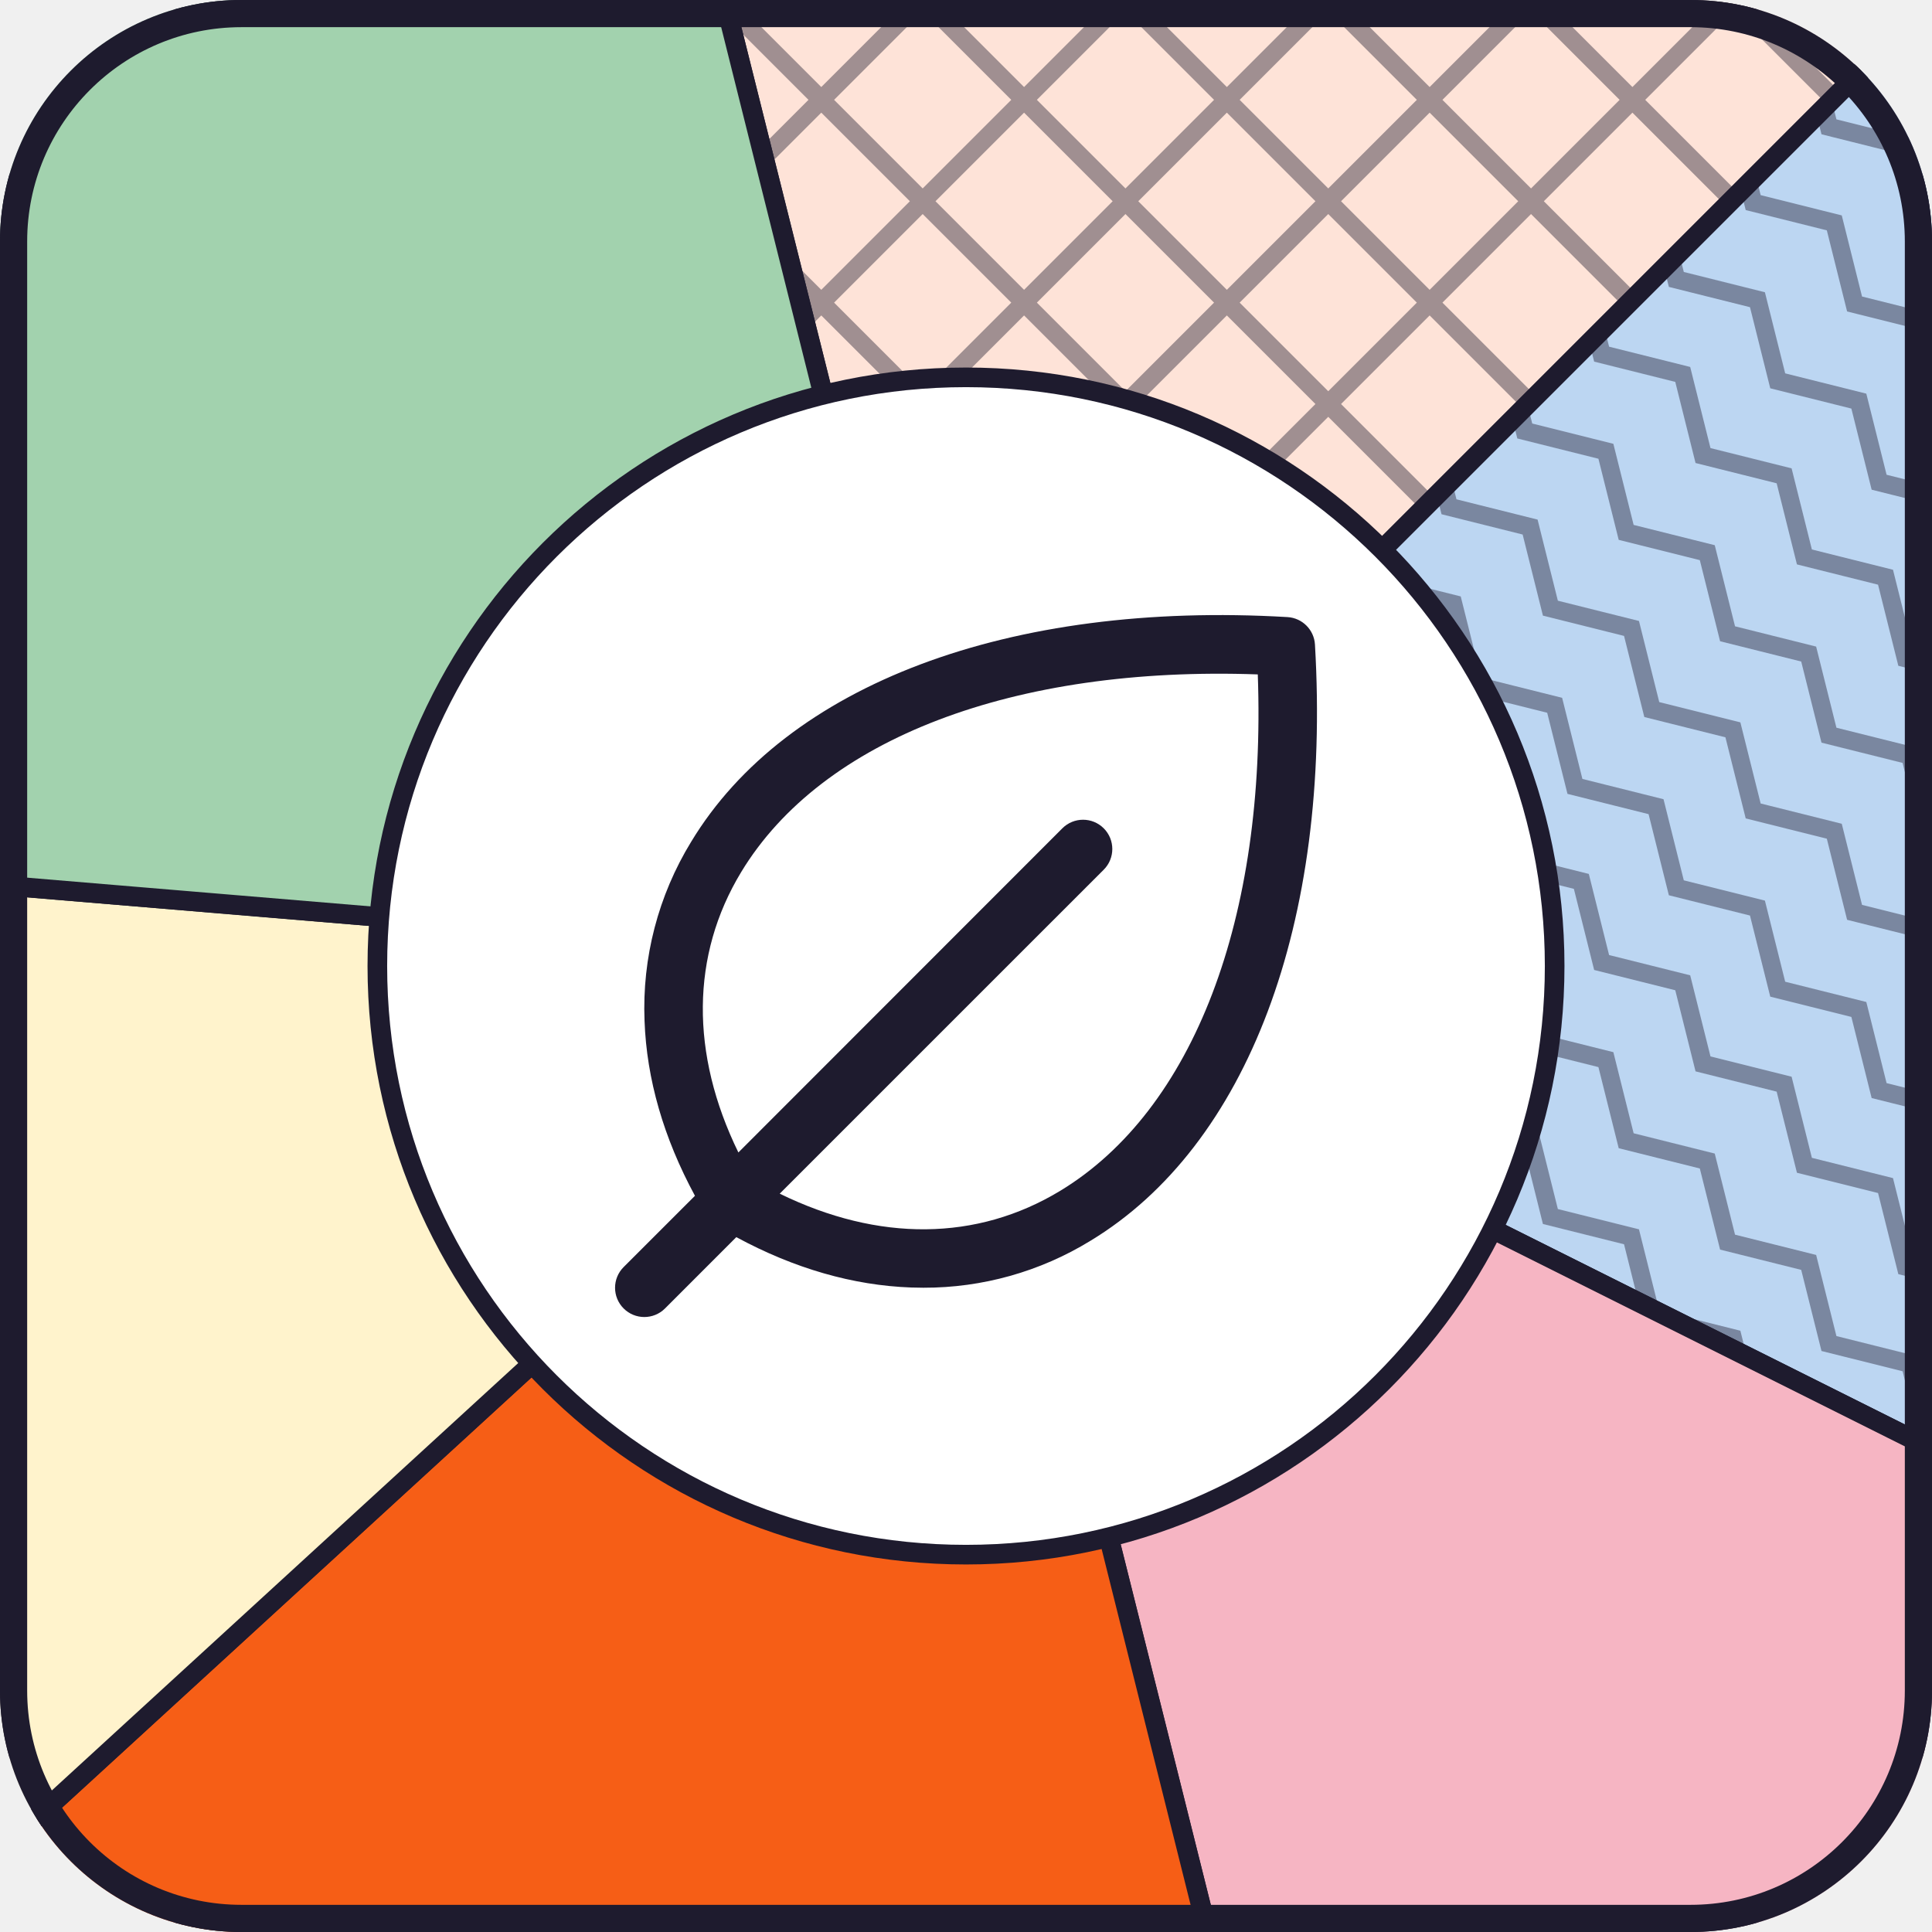
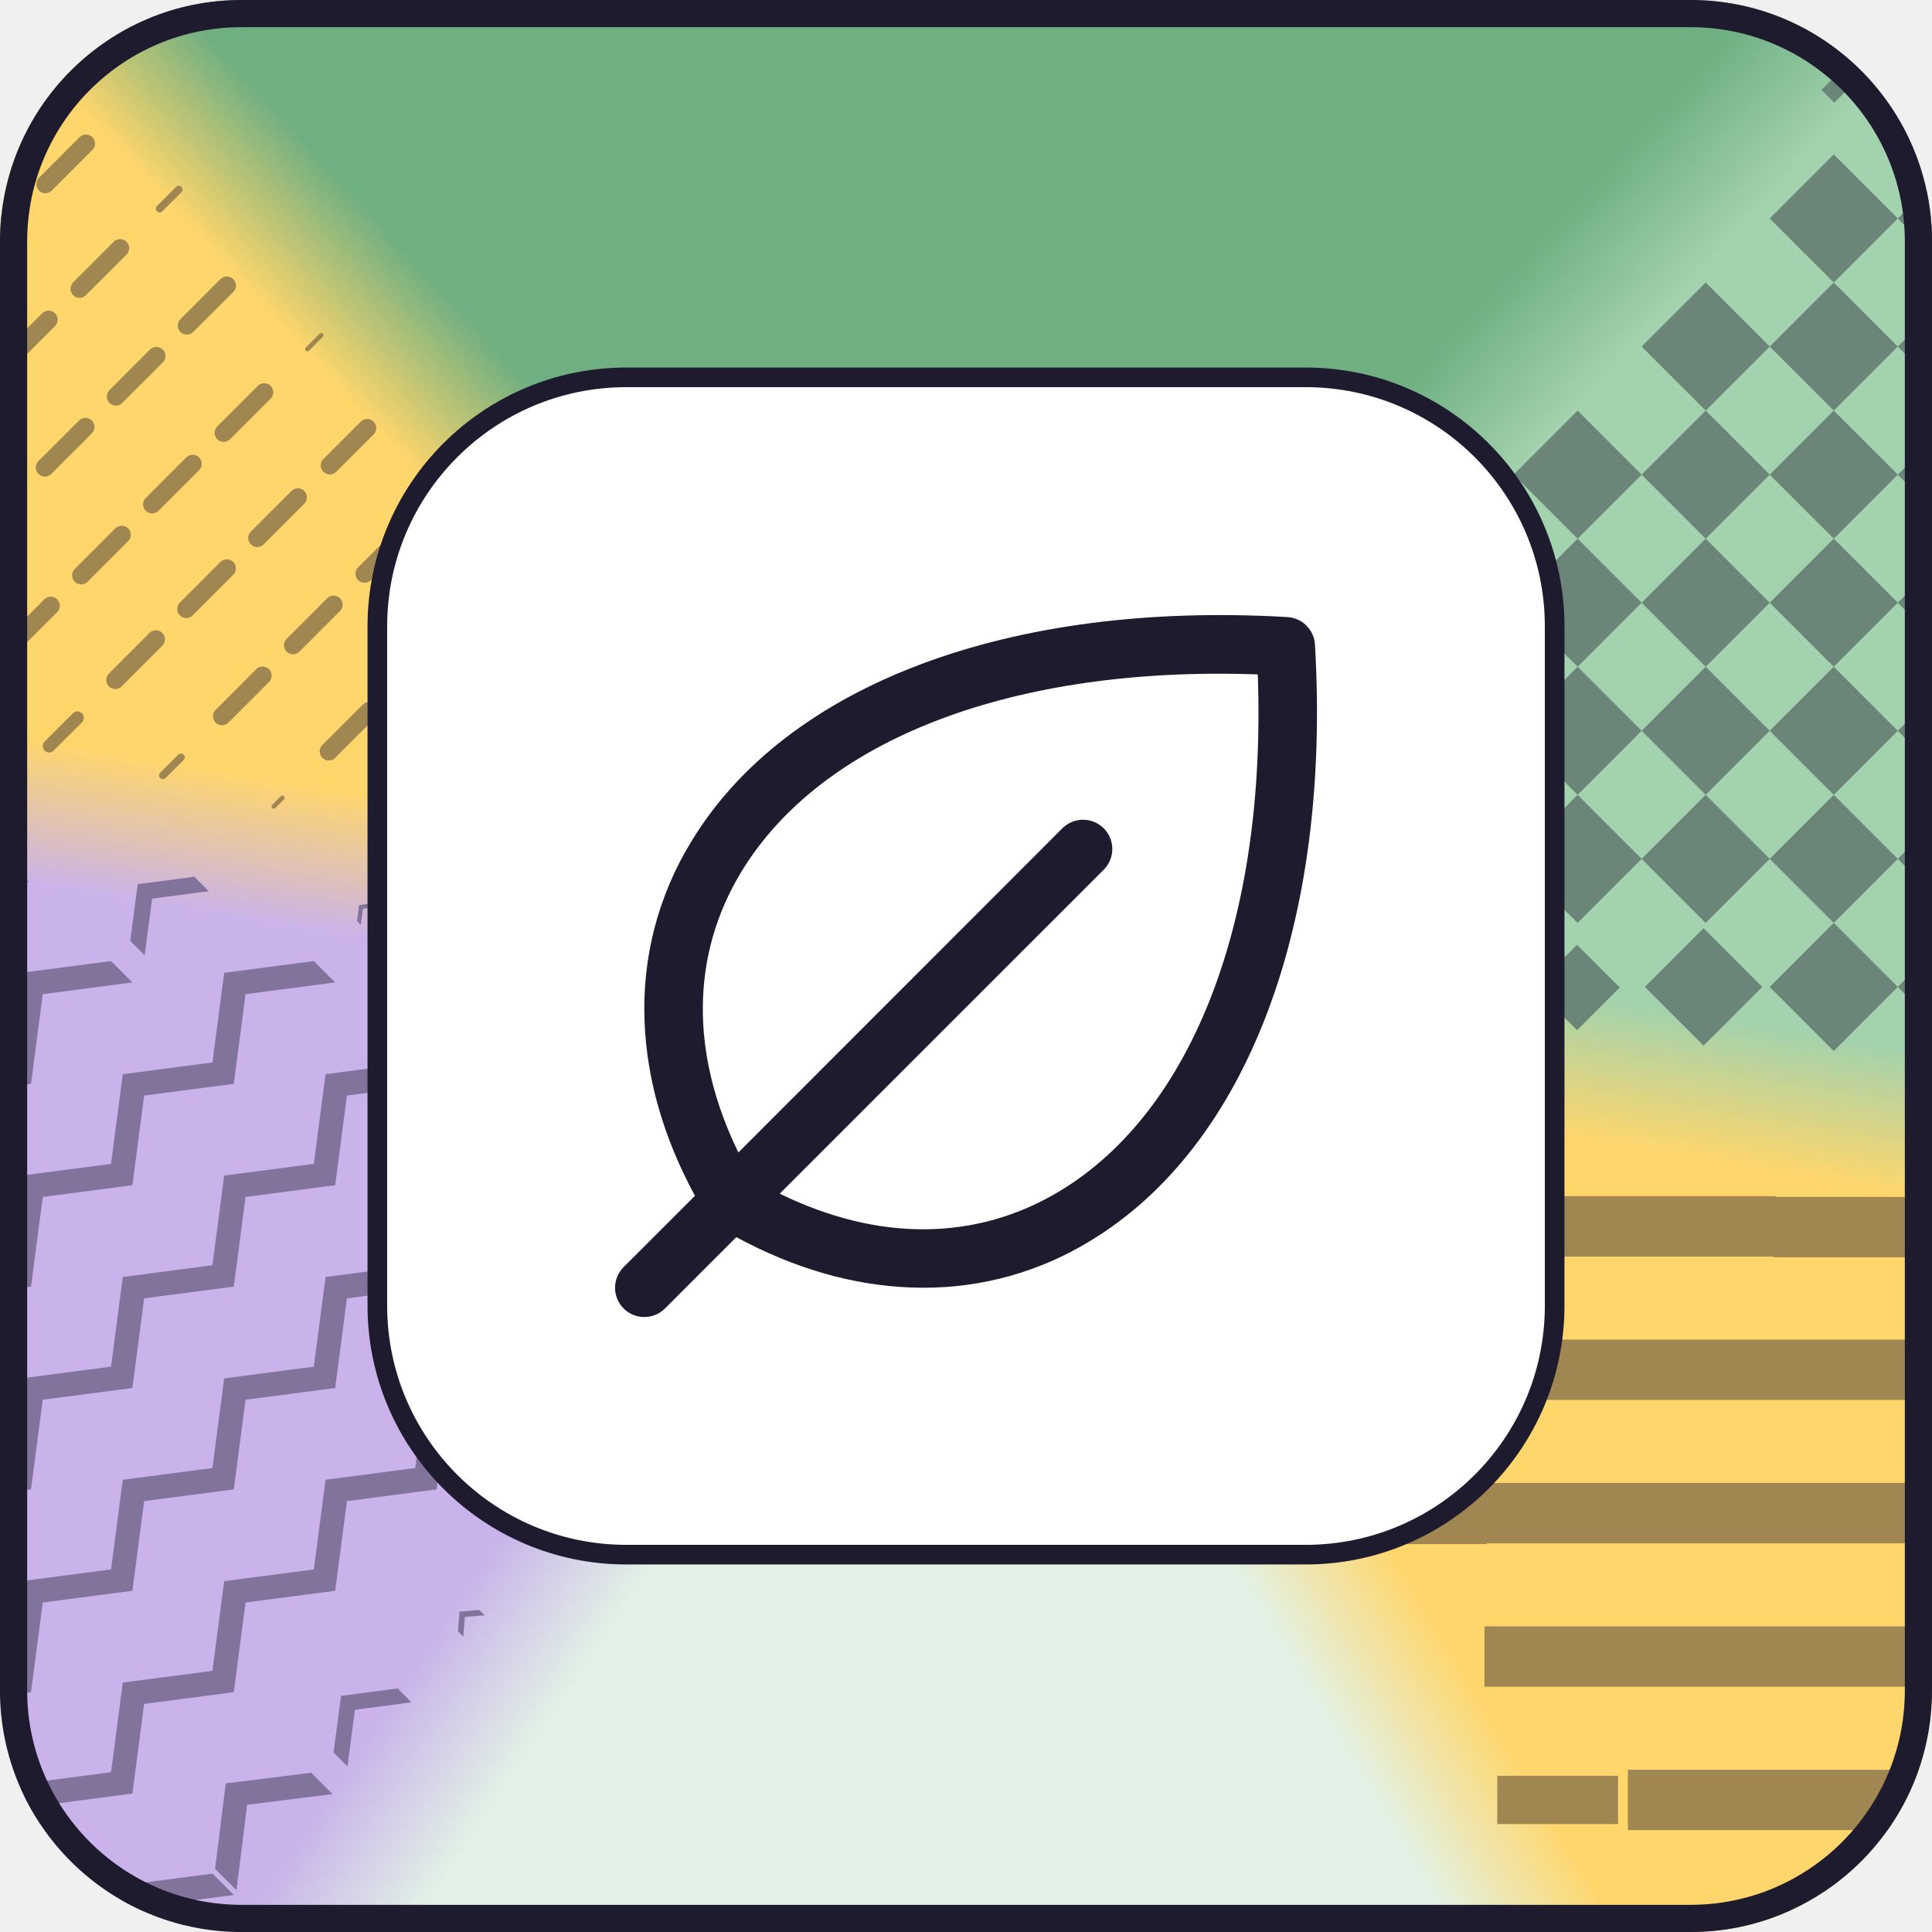
<svg xmlns="http://www.w3.org/2000/svg" viewBox="0 0 256 256" width="256" height="256" role="img">
  <defs>
-     <clipPath id="tp0">
-       <path d="M128 128L96 0L256 0Z" />
-     </clipPath>
-     <clipPath id="tp1">
-       <path d="M128 128L256 0L256 192Z" />
-     </clipPath>
+     <linearGradient id="tg0" gradientUnits="userSpaceOnUse" x1="62.3" y1="70.5" x2="76.4" y2="57.5">
+       <stop offset="0" stop-color="#FFD66B" />
+       <stop offset="1" stop-color="#6FAF82" />
+     </linearGradient>
+     <linearGradient id="tg1" gradientUnits="userSpaceOnUse" x1="179.6" y1="57.5" x2="193.7" y2="70.5">
+       <stop offset="0" stop-color="#6FAF82" />
+       <stop offset="1" stop-color="#A2D2AE" />
+     </linearGradient>
+     <linearGradient id="tg2" gradientUnits="userSpaceOnUse" x1="193.6" y1="129" x2="190.4" y2="148">
+       <stop offset="0" stop-color="#A2D2AE" />
+       <stop offset="1" stop-color="#FFD66B" />
+     </linearGradient>
+     <linearGradient id="tg3" gradientUnits="userSpaceOnUse" x1="173.6" y1="187" x2="157" y2="197">
+       <stop offset="0" stop-color="#FFD66B" />
+       <stop offset="1" stop-color="#E2F2E6" />
+     </linearGradient>
+     <linearGradient id="tg4" gradientUnits="userSpaceOnUse" x1="93.3" y1="197.3" x2="77.3" y2="186.7">
+       <stop offset="0" stop-color="#E2F2E6" />
+       <stop offset="1" stop-color="#C9B3EA" />
+     </linearGradient>
+     <linearGradient id="tg5" gradientUnits="userSpaceOnUse" x1="62.4" y1="127" x2="65.6" y2="108">
+       <stop offset="0" stop-color="#C9B3EA" />
+       <stop offset="1" stop-color="#FFD66B" />
+     </linearGradient>
    <clipPath id="tf">
      <rect width="256" height="256" rx="32.0" />
    </clipPath>
  </defs>
  <g clip-path="url(#tf)">
-     <path d="M128 128L96 0L256 0Z" fill="#FEE3D8" />
-     <g clip-path="url(#tp0)">
-       <g transform="rotate(45 176 64)">
-         <path d="M54.6 -57.4V185.4M73.6 -57.4V185.4M92.6 -57.4V185.4M111.6 -57.4V185.4M130.6 -57.4V185.4M149.6 -57.4V185.4M168.6 -57.4V185.4M187.6 -57.4V185.4M206.6 -57.4V185.4M225.6 -57.4V185.4M244.6 -57.4V185.4M263.6 -57.4V185.4M282.6 -57.4V185.4M54.6 -57.4H297.4M54.6 -38.4H297.4M54.6 -19.4H297.4M54.6 -0.4H297.4M54.6 18.6H297.4M54.6 37.6H297.4M54.6 56.6H297.4M54.6 75.6H297.4M54.6 94.6H297.4M54.6 113.6H297.4M54.6 132.6H297.4M54.6 151.6H297.4M54.6 170.6H297.4" fill="none" stroke="#A08F91" stroke-width="2.4" stroke-linecap="round" />
-       </g>
+     <path d="M128 128L10.7 0L245.3 0Z" fill="#6FAF82" />
+     <path d="M128 128L245.3 0L256 0L256 149.3Z" fill="#A2D2AE" />
+     <path d="M128 128L256 149.3L256 256L202.7 256Z" fill="#FFD66B" />
+     <path d="M128 128L202.7 256L42.7 256Z" fill="#E2F2E6" />
+     <path d="M128 128L42.7 256L0 256L0 106.7Z" fill="#C9B3EA" />
+     <path d="M128 128L0 106.7L0 0L10.7 0Z" fill="#FFD66B" />
+     <path d="M121 134.5L-3 -0.6L11.3 -13.6L135 121.5Z" fill="url(#tg0)" />
+     <path d="M121 121.5L244.7 -13.6L259 -0.6L135 134.5Z" fill="url(#tg1)" />
+     <path d="M129.6 118.5L267 141.4L264 160.4L126.4 137.5Z" fill="url(#tg2)" />
+     <path d="M136.3 123L216 259.5L199 269L119.7 133Z" fill="url(#tg3)" />
+     <path d="M136 133.3L45.3 269.3L29.4 258.7L120 122.7Z" fill="url(#tg4)" />
+     <path d="M126.4 137.5L-11 114.6L-8 95.6L129.6 118.5Z" fill="url(#tg5)" />
+     <g transform="rotate(45 192 74.7)">
+       <path d="M177.7 -35.6l12 0l0 12l-12 0ZM182.5 -7l2.4 0l0 2.4l-2.4 0ZM189.7 -23.7l12 0l0 12l-12 0ZM201.7 -11.7l12 0l0 12l-12 0ZM189.7 0.3l12 0l0 12l-12 0ZM201.7 12.3l12 0l0 12l-12 0ZM213.7 0.3l12 0l0 12l-12 0ZM225.7 12.3l12 0l0 12l-12 0ZM189.7 24.3l12 0l0 12l-12 0ZM201.7 36.3l12 0l0 12l-12 0ZM213.7 24.3l12 0l0 12l-12 0ZM225.7 36.3l12 0l0 12l-12 0ZM237.7 24.3l12 0l0 12l-12 0ZM249.7 36.3l12 0l0 12l-12 0ZM189.7 48.3l12 0l0 12l-12 0ZM201.7 60.3l12 0l0 12l-12 0ZM213.7 48.3l12 0l0 12l-12 0ZM225.7 60.3l12 0l0 12l-12 0ZM237.7 48.3l12 0l0 12l-12 0ZM249.7 60.3l12 0l0 12l-12 0ZM261.7 48.3l12 0l0 12l-12 0ZM273.7 60.3l12 0l0 12l-12 0ZM190 72.5l11.7 0l0 11.7l-11.7 0ZM201.7 84.3l12 0l0 12l-12 0ZM213.7 72.3l12 0l0 12l-12 0ZM225.7 84.3l12 0l0 12l-12 0ZM237.7 72.3l12 0l0 12l-12 0ZM250 85l11 0l0 11l-11 0ZM261.7 72.3l12 0l0 12l-12 0ZM213.7 96.3l12 0l0 12l-12 0ZM229.6 112l4 0l0 4l-4 0ZM239.7 98.4l8 0l0 8l-8 0Z" fill="#6B8578" />
    </g>
-     <path d="M128 128L96 0L256 0Z" fill="none" stroke="#1E1B2E" stroke-width="2.6" stroke-linejoin="round" />
-     <path d="M128 128L256 0L256 192Z" fill="#BCD6F2" />
-     <g clip-path="url(#tp1)">
-       <g transform="rotate(45 192 96)">
-         <path d="M57.6 -38.4l9.5 -5.7l9.5 5.7l9.5 -5.7l9.5 5.7l9.5 -5.7l9.5 5.7l9.5 -5.7l9.5 5.7l9.5 -5.7l9.5 5.7l9.5 -5.7l9.5 5.7l9.5 -5.7l9.5 5.7l9.5 -5.7l9.5 5.7l9.5 -5.7l9.5 5.7l9.5 -5.7l9.5 5.7l9.5 -5.7l9.5 5.7l9.5 -5.7l9.5 5.7l9.5 -5.7l9.5 5.7l9.5 -5.7l9.5 5.7l9.5 -5.7M57.6 -24l9.5 -5.7l9.5 5.7l9.5 -5.7l9.5 5.7l9.5 -5.7l9.5 5.7l9.5 -5.7l9.5 5.7l9.5 -5.7l9.5 5.7l9.5 -5.7l9.5 5.7l9.5 -5.7l9.5 5.7l9.5 -5.7l9.5 5.7l9.5 -5.7l9.5 5.7l9.5 -5.7l9.5 5.7l9.5 -5.7l9.5 5.7l9.5 -5.7l9.5 5.7l9.5 -5.7l9.5 5.7l9.5 -5.7l9.5 5.7l9.5 -5.7M57.6 -10l9.5 -5.7l9.5 5.7l9.5 -5.7l9.5 5.7l9.5 -5.7l9.5 5.7l9.5 -5.7l9.5 5.7l9.5 -5.7l9.5 5.7l9.5 -5.7l9.5 5.7l9.5 -5.7l9.5 5.7l9.5 -5.7l9.5 5.7l9.5 -5.7l9.5 5.7l9.5 -5.7l9.5 5.7l9.5 -5.7l9.5 5.7l9.5 -5.7l9.5 5.7l9.5 -5.7l9.5 5.7l9.5 -5.7l9.5 5.7l9.5 -5.7M57.6 4.4l9.5 -5.7l9.5 5.7l9.5 -5.7l9.5 5.7l9.5 -5.7l9.5 5.7l9.5 -5.7l9.5 5.7l9.5 -5.7l9.5 5.7l9.5 -5.7l9.5 5.7l9.5 -5.7l9.5 5.7l9.5 -5.7l9.5 5.7l9.5 -5.7l9.5 5.7l9.5 -5.7l9.5 5.7l9.5 -5.7l9.5 5.7l9.5 -5.7l9.5 5.7l9.5 -5.7l9.5 5.7l9.5 -5.7l9.5 5.7l9.5 -5.7M57.6 18.6l9.5 -5.7l9.5 5.7l9.5 -5.7l9.5 5.7l9.5 -5.7l9.5 5.7l9.5 -5.7l9.5 5.7l9.5 -5.7l9.5 5.7l9.5 -5.7l9.5 5.7l9.5 -5.7l9.5 5.7l9.5 -5.7l9.5 5.7l9.5 -5.7l9.5 5.7l9.5 -5.7l9.5 5.7l9.5 -5.7l9.5 5.7l9.5 -5.7l9.5 5.7l9.5 -5.7l9.5 5.7l9.5 -5.7l9.5 5.7l9.5 -5.7M57.6 33l9.5 -5.7l9.5 5.7l9.5 -5.7l9.5 5.7l9.5 -5.7l9.5 5.7l9.5 -5.7l9.5 5.7l9.5 -5.7l9.5 5.7l9.5 -5.7l9.5 5.7l9.5 -5.7l9.5 5.7l9.5 -5.7l9.5 5.7l9.5 -5.7l9.5 5.7l9.5 -5.7l9.5 5.7l9.5 -5.7l9.5 5.7l9.5 -5.7l9.5 5.7l9.5 -5.7l9.5 5.7l9.5 -5.7l9.5 5.7l9.5 -5.7M57.6 47l9.5 -5.7l9.5 5.7l9.5 -5.7l9.5 5.7l9.5 -5.7l9.5 5.7l9.5 -5.7l9.5 5.7l9.5 -5.7l9.5 5.7l9.5 -5.7l9.5 5.7l9.5 -5.7l9.5 5.7l9.5 -5.7l9.5 5.7l9.5 -5.7l9.5 5.7l9.5 -5.7l9.5 5.7l9.5 -5.7l9.5 5.7l9.5 -5.7l9.5 5.7l9.5 -5.7l9.5 5.7l9.5 -5.7l9.5 5.7l9.5 -5.7M57.6 61.4l9.5 -5.7l9.5 5.7l9.5 -5.7l9.5 5.7l9.5 -5.7l9.5 5.7l9.5 -5.7l9.5 5.7l9.5 -5.7l9.5 5.7l9.5 -5.7l9.5 5.7l9.5 -5.7l9.5 5.7l9.5 -5.7l9.5 5.7l9.5 -5.7l9.5 5.7l9.5 -5.7l9.5 5.7l9.5 -5.7l9.5 5.7l9.5 -5.7l9.5 5.7l9.5 -5.7l9.5 5.7l9.5 -5.7l9.5 5.7l9.5 -5.7M57.6 75.6l9.5 -5.7l9.5 5.7l9.5 -5.7l9.5 5.7l9.5 -5.7l9.5 5.7l9.5 -5.7l9.5 5.7l9.5 -5.7l9.5 5.7l9.5 -5.7l9.5 5.7l9.5 -5.7l9.5 5.7l9.5 -5.7l9.5 5.7l9.5 -5.7l9.5 5.7l9.5 -5.7l9.5 5.7l9.5 -5.7l9.5 5.7l9.5 -5.7l9.5 5.7l9.5 -5.7l9.5 5.7l9.5 -5.7l9.5 5.7l9.5 -5.7M57.6 90l9.5 -5.7l9.5 5.7l9.5 -5.7l9.5 5.7l9.5 -5.7l9.5 5.7l9.5 -5.7l9.5 5.7l9.5 -5.7l9.5 5.7l9.5 -5.7l9.5 5.7l9.5 -5.7l9.5 5.7l9.5 -5.7l9.5 5.7l9.5 -5.7l9.5 5.7l9.5 -5.7l9.5 5.7l9.5 -5.7l9.5 5.7l9.5 -5.7l9.5 5.7l9.5 -5.7l9.5 5.7l9.5 -5.7l9.5 5.7l9.5 -5.7M57.6 104l9.5 -5.7l9.5 5.7l9.5 -5.7l9.5 5.7l9.5 -5.7l9.5 5.7l9.5 -5.7l9.5 5.7l9.5 -5.7l9.5 5.7l9.5 -5.7l9.5 5.7l9.5 -5.7l9.5 5.7l9.5 -5.7l9.5 5.7l9.5 -5.7l9.5 5.7l9.5 -5.7l9.5 5.7l9.5 -5.7l9.5 5.7l9.5 -5.7l9.5 5.7l9.5 -5.7l9.5 5.7l9.5 -5.7l9.5 5.7l9.5 -5.7M57.6 118.4l9.5 -5.7l9.5 5.7l9.5 -5.7l9.5 5.7l9.5 -5.7l9.5 5.7l9.5 -5.7l9.5 5.7l9.5 -5.7l9.5 5.7l9.5 -5.7l9.5 5.7l9.5 -5.7l9.5 5.7l9.5 -5.7l9.5 5.7l9.5 -5.7l9.5 5.7l9.5 -5.7l9.5 5.7l9.5 -5.7l9.5 5.7l9.5 -5.7l9.5 5.7l9.5 -5.7l9.5 5.7l9.5 -5.7l9.5 5.7l9.5 -5.7M57.6 132.6l9.5 -5.7l9.5 5.7l9.5 -5.7l9.5 5.7l9.5 -5.7l9.5 5.7l9.5 -5.7l9.5 5.7l9.5 -5.7l9.5 5.7l9.5 -5.7l9.5 5.7l9.5 -5.7l9.5 5.7l9.5 -5.7l9.5 5.7l9.5 -5.7l9.5 5.7l9.5 -5.7l9.5 5.7l9.5 -5.7l9.5 5.7l9.5 -5.7l9.5 5.7l9.5 -5.7l9.5 5.7l9.5 -5.7l9.5 5.7l9.5 -5.7M57.6 147l9.5 -5.7l9.5 5.7l9.5 -5.7l9.5 5.7l9.5 -5.7l9.5 5.7l9.5 -5.7l9.5 5.7l9.5 -5.7l9.5 5.7l9.5 -5.7l9.5 5.7l9.5 -5.7l9.5 5.7l9.5 -5.7l9.5 5.7l9.5 -5.7l9.5 5.7l9.5 -5.7l9.5 5.7l9.5 -5.7l9.5 5.7l9.5 -5.7l9.5 5.7l9.5 -5.7l9.5 5.7l9.5 -5.7l9.5 5.7l9.5 -5.7M57.6 161l9.5 -5.7l9.5 5.7l9.5 -5.7l9.5 5.7l9.5 -5.7l9.5 5.7l9.5 -5.7l9.5 5.7l9.5 -5.7l9.5 5.7l9.5 -5.7l9.5 5.7l9.5 -5.7l9.5 5.7l9.5 -5.7l9.5 5.7l9.5 -5.7l9.5 5.7l9.5 -5.7l9.5 5.7l9.5 -5.7l9.5 5.7l9.5 -5.7l9.5 5.7l9.5 -5.7l9.5 5.7l9.5 -5.7l9.5 5.7l9.5 -5.7M57.6 175.4l9.5 -5.7l9.5 5.7l9.5 -5.7l9.5 5.7l9.5 -5.7l9.5 5.7l9.5 -5.7l9.5 5.7l9.5 -5.7l9.5 5.7l9.5 -5.7l9.5 5.7l9.5 -5.7l9.5 5.7l9.5 -5.7l9.5 5.7l9.5 -5.7l9.5 5.7l9.5 -5.7l9.5 5.7l9.5 -5.7l9.5 5.7l9.5 -5.7l9.5 5.7l9.5 -5.7l9.5 5.7l9.5 -5.7l9.5 5.7l9.5 -5.7M57.6 189.6l9.5 -5.7l9.5 5.7l9.5 -5.7l9.5 5.7l9.5 -5.7l9.5 5.7l9.5 -5.7l9.5 5.7l9.5 -5.7l9.5 5.7l9.5 -5.7l9.5 5.7l9.5 -5.7l9.5 5.7l9.5 -5.7l9.5 5.7l9.5 -5.7l9.5 5.7l9.5 -5.7l9.5 5.7l9.5 -5.7l9.5 5.7l9.5 -5.7l9.5 5.7l9.5 -5.7l9.5 5.7l9.5 -5.7l9.5 5.7l9.5 -5.7M57.6 204l9.5 -5.7l9.5 5.7l9.5 -5.7l9.5 5.7l9.5 -5.7l9.5 5.7l9.5 -5.7l9.5 5.7l9.5 -5.7l9.5 5.7l9.5 -5.7l9.5 5.7l9.5 -5.7l9.5 5.7l9.5 -5.7l9.5 5.7l9.5 -5.7l9.5 5.7l9.5 -5.7l9.5 5.7l9.5 -5.7l9.5 5.7l9.5 -5.7l9.5 5.7l9.5 -5.7l9.5 5.7l9.5 -5.7l9.5 5.7l9.5 -5.7M57.6 218l9.5 -5.7l9.5 5.7l9.5 -5.7l9.5 5.7l9.5 -5.7l9.5 5.7l9.5 -5.7l9.5 5.7l9.5 -5.7l9.5 5.7l9.5 -5.7l9.5 5.7l9.5 -5.7l9.5 5.7l9.5 -5.7l9.5 5.7l9.5 -5.7l9.5 5.7l9.5 -5.7l9.5 5.7l9.5 -5.7l9.5 5.7l9.5 -5.7l9.5 5.7l9.5 -5.7l9.5 5.7l9.5 -5.7l9.5 5.7l9.5 -5.7" fill="none" stroke="#7A87A0" stroke-width="2.4" stroke-linecap="round" />
-       </g>
+     <g transform="rotate(90 192 192)">
+       <path d="M158.5 111l8 0l0 19.4l-8 0ZM177.5 110.7l8 0l0 19.6l-8 0ZM196.5 110.7l8 0l0 19.6l-8 0ZM215.5 110.7l8 0l0 19.6l-8 0ZM234.5 110.7l8 0l0 19.6l-8 0ZM253.5 110.7l8 0l0 19.6l-8 0ZM158.6 130l8 0l0 19l-8 0ZM177.5 129.7l8 0l0 19.6l-8 0ZM196.5 129.7l8 0l0 19.6l-8 0ZM215.5 129.7l8 0l0 19.6l-8 0ZM234.5 129.7l8 0l0 19.6l-8 0ZM253.5 129.7l8 0l0 19.6l-8 0ZM158.5 148.7l8 0l0 19.6l-8 0ZM177.5 148.7l8 0l0 19.6l-8 0ZM196.5 148.7l8 0l0 19.6l-8 0ZM215.5 148.7l8 0l0 19.6l-8 0ZM234.5 148.7l8 0l0 19.6l-8 0ZM253.5 148.7l8 0l0 19.6l-8 0ZM158.5 167.7l8 0l0 19.6l-8 0ZM177.5 167.7l8 0l0 19.6l-8 0ZM196.5 167.7l8 0l0 19.6l-8 0ZM215.5 167.7l8 0l0 19.6l-8 0ZM235.3 169.6l6.4 0l0 16l-6.4 0ZM158.5 186.7l8 0l0 19.6l-8 0ZM177.5 186.7l8 0l0 19.6l-8 0ZM196.6 187l8 0l0 19l-8 0ZM180 212l3 0l0 7.3l-3 0Z" fill="#A08751" />
    </g>
-     <path d="M128 128L256 0L256 192Z" fill="none" stroke="#1E1B2E" stroke-width="2.6" stroke-linejoin="round" />
-     <path d="M128 128L256 192L256 256L160 256Z" fill="#F6B5C3" />
-     <path d="M128 128L256 192L256 256L160 256Z" fill="none" stroke="#1E1B2E" stroke-width="2.6" stroke-linejoin="round" />
-     <path d="M128 128L160 256L0 256L0 245.3Z" fill="#F65E16" />
-     <path d="M128 128L160 256L0 256L0 245.3Z" fill="none" stroke="#1E1B2E" stroke-width="2.6" stroke-linejoin="round" />
-     <path d="M128 128L0 245.3L0 117.3Z" fill="#FFF3CC" />
-     <path d="M128 128L0 245.3L0 117.3Z" fill="none" stroke="#1E1B2E" stroke-width="2.6" stroke-linejoin="round" />
-     <path d="M128 128L0 117.3L0 0L96 0Z" fill="#A2D2AE" />
-     <path d="M128 128L0 117.3L0 0L96 0Z" fill="none" stroke="#1E1B2E" stroke-width="2.6" stroke-linejoin="round" />
+     <g transform="rotate(135 64 181.3)">
+       <path d="M87 158l2 1.7l2 -1.7l0 1l-2 1.7l-2 -1.7ZM102 156.7l6 4.6l6 -4.6l0 2.6l-6 4.6l-6 -4.6ZM118 155.5l9 7l9 -7l0 4l-9 7l-9 -7ZM136.7 155.3l9.5 7.3l9.5 -7.3l0 4l-9.5 7.3l-9.5 -7.3ZM155.7 155.3l9.5 7.3l9.5 -7.3l0 4l-9.5 7.3l-9.5 -7.3ZM41.7 174.3l9.5 7.3l9.5 -7.3l0 4l-9.5 7.3l-9.5 -7.3ZM60.7 174.3l9.5 7.3l9.5 -7.3l0 4l-9.5 7.3l-9.5 -7.3ZM79.7 174.3l9.5 7.3l9.5 -7.3l0 4l-9.5 7.3l-9.5 -7.3ZM98.7 174.3l9.5 7.3l9.5 -7.3l0 4l-9.5 7.3l-9.5 -7.3ZM117.7 174.3l9.5 7.3l9.5 -7.3l0 4l-9.5 7.3l-9.5 -7.3ZM136.7 174.3l9.5 7.3l9.5 -7.3l0 4l-9.5 7.3l-9.5 -7.3ZM155.7 174.3l9.5 7.3l9.5 -7.3l0 4l-9.5 7.3l-9.5 -7.3ZM41.7 193.3l9.5 7.3l9.5 -7.3l0 4l-9.5 7.3l-9.5 -7.3ZM60.7 193.3l9.5 7.3l9.5 -7.3l0 4l-9.5 7.3l-9.5 -7.3ZM79.7 193.3l9.5 7.3l9.5 -7.3l0 4l-9.5 7.3l-9.5 -7.3ZM98.7 193.3l9.5 7.3l9.5 -7.3l0 4l-9.5 7.3l-9.5 -7.3ZM117.7 193.3l9.5 7.3l9.5 -7.3l0 4l-9.5 7.3l-9.5 -7.3ZM136.7 193.3l9.5 7.3l9.5 -7.3l0 4l-9.5 7.3l-9.5 -7.3ZM22.7 212.3l9.5 7.3l9.5 -7.3l0 4l-9.5 7.3l-9.5 -7.3ZM41.7 212.3l9.5 7.3l9.5 -7.3l0 4l-9.5 7.3l-9.5 -7.3ZM60.7 212.3l9.5 7.3l9.5 -7.3l0 4l-9.5 7.3l-9.5 -7.3ZM79.7 212.3l9.5 7.3l9.5 -7.3l0 4l-9.5 7.3l-9.5 -7.3ZM98.7 212.3l9.5 7.3l9.5 -7.3l0 4l-9.5 7.3l-9.5 -7.3ZM117.7 212.3l9.5 7.3l9.5 -7.3l0 4l-9.5 7.3l-9.5 -7.3ZM30.5 234.3l1.7 1.3l1.7 -1.3l0 0.7l-1.7 1.3l-1.7 -1.3ZM41.7 231.3l9.5 7.3l9.5 -7.3l0 4l-9.5 7.3l-9.5 -7.3ZM60.7 231.3l9.5 7.3l9.5 -7.3l0 4l-9.5 7.3l-9.5 -7.3ZM79.7 231.3l9.5 7.3l9.5 -7.3l0 4l-9.5 7.3l-9.5 -7.3ZM98.7 231.3l9.5 7.3l9.5 -7.3l0 4l-9.5 7.3l-9.5 -7.3ZM45 251.7l6 4.6l6 -4.6l0 2.7l-6 4.6l-6 -4.6ZM60.7 250.3l9.5 7.3l9.5 -7.3l0 4l-9.5 7.3l-9.5 -7.3ZM79.7 250.3l9.5 7.3l9.5 -7.3l0 4l-9.5 7.3l-9.5 -7.3ZM61 269.4l9.4 7l9.4 -7l0 4l-9.4 7l-9.4 -7Z" fill="#81739B" />
+     </g>
+     <g transform="rotate(135 64 64)">
+       <path d="M76 40l7.6 0M89.5 40l7.5 0M82.7 53.3l7.6 0M96 53.3l7.6 0M76 66.6l7.6 0M89.4 66.6l7.6 0M102.7 66.6l7.6 0M69.7 80l7 0M82.7 80l7.6 0M96 80l7.6 0M109.3 80l7.6 0M76 93l7.6 0M89.4 93l7.6 0M102.7 93l7.6 0M116 93l7.6 0M129.3 93l7.6 0M142.6 93l7.6 0M69.5 106.5l7.5 0M82.7 106.5l7.6 0M96 106.5l7.6 0M109.3 106.5l7.6 0M122.6 106.5l7.6 0M76 120l7.6 0M89.4 120l7.6 0M102.7 120l7.6 0M116 120l7.6 0M69.4 133l7.6 0M82.7 133l7.6 0M96 133l7.6 0M76 146.4l7.6 0M89.4 146.4l7.6 0M56.6 159.7l7 0M69.4 159.7l7.6 0" fill="none" stroke="#A08751" stroke-width="2.4" stroke-linecap="round" />
+       <path d="M70 53.3l6.5 0M124 80l5.3 0M64.3 146.4l4.5 0" fill="none" stroke="#A08751" stroke-width="1.7" stroke-linecap="round" />
+       <path d="M118 66.6l3.4 0M65 120l3.6 0" fill="none" stroke="#A08751" stroke-width="1" stroke-linecap="round" />
+       <path d="M112.3 53.3l1.6 0M65.7 66.6l1.7 0M65.3 93l2.6 0" fill="none" stroke="#A08751" stroke-width="0.6" stroke-linecap="round" />
+     </g>
  </g>
-   <circle cx="128" cy="128" r="78" fill="#FFFFFF" stroke="#1E1B2E" stroke-width="2.6" stroke-linejoin="round" />
+   <rect x="50" y="50" width="156" height="156" rx="33" fill="#FFFFFF" stroke="#1E1B2E" stroke-width="2.6" stroke-linejoin="round" />
  <g transform="translate(66 66) scale(0.4844)">
    <path d="M223.45,40.07a8,8,0,0,0-7.52-7.52C139.8,28.08,78.82,51,52.82,94a87.09,87.09,0,0,0-12.76,49c.57,15.92,5.21,32,13.79,47.85l-19.51,19.5a8,8,0,0,0,11.32,11.32l19.5-19.51C81,210.73,97.09,215.37,113,215.94q1.67.06,3.33.06A86.93,86.93,0,0,0,162,203.18C205,177.18,227.93,116.21,223.45,40.07ZM153.75,189.5c-22.75,13.78-49.68,14-76.71.77l88.63-88.62a8,8,0,0,0-11.32-11.32L65.73,179c-13.19-27-13-54,.77-76.71,22.09-36.47,74.6-56.44,141.31-54.06C210.2,114.89,190.22,167.41,153.75,189.5Z" fill="#1E1B2E" />
  </g>
  <rect x="1.8" y="1.8" width="252.4" height="252.4" rx="30.2" fill="none" stroke="#1E1B2E" stroke-width="3.6" />
</svg>
